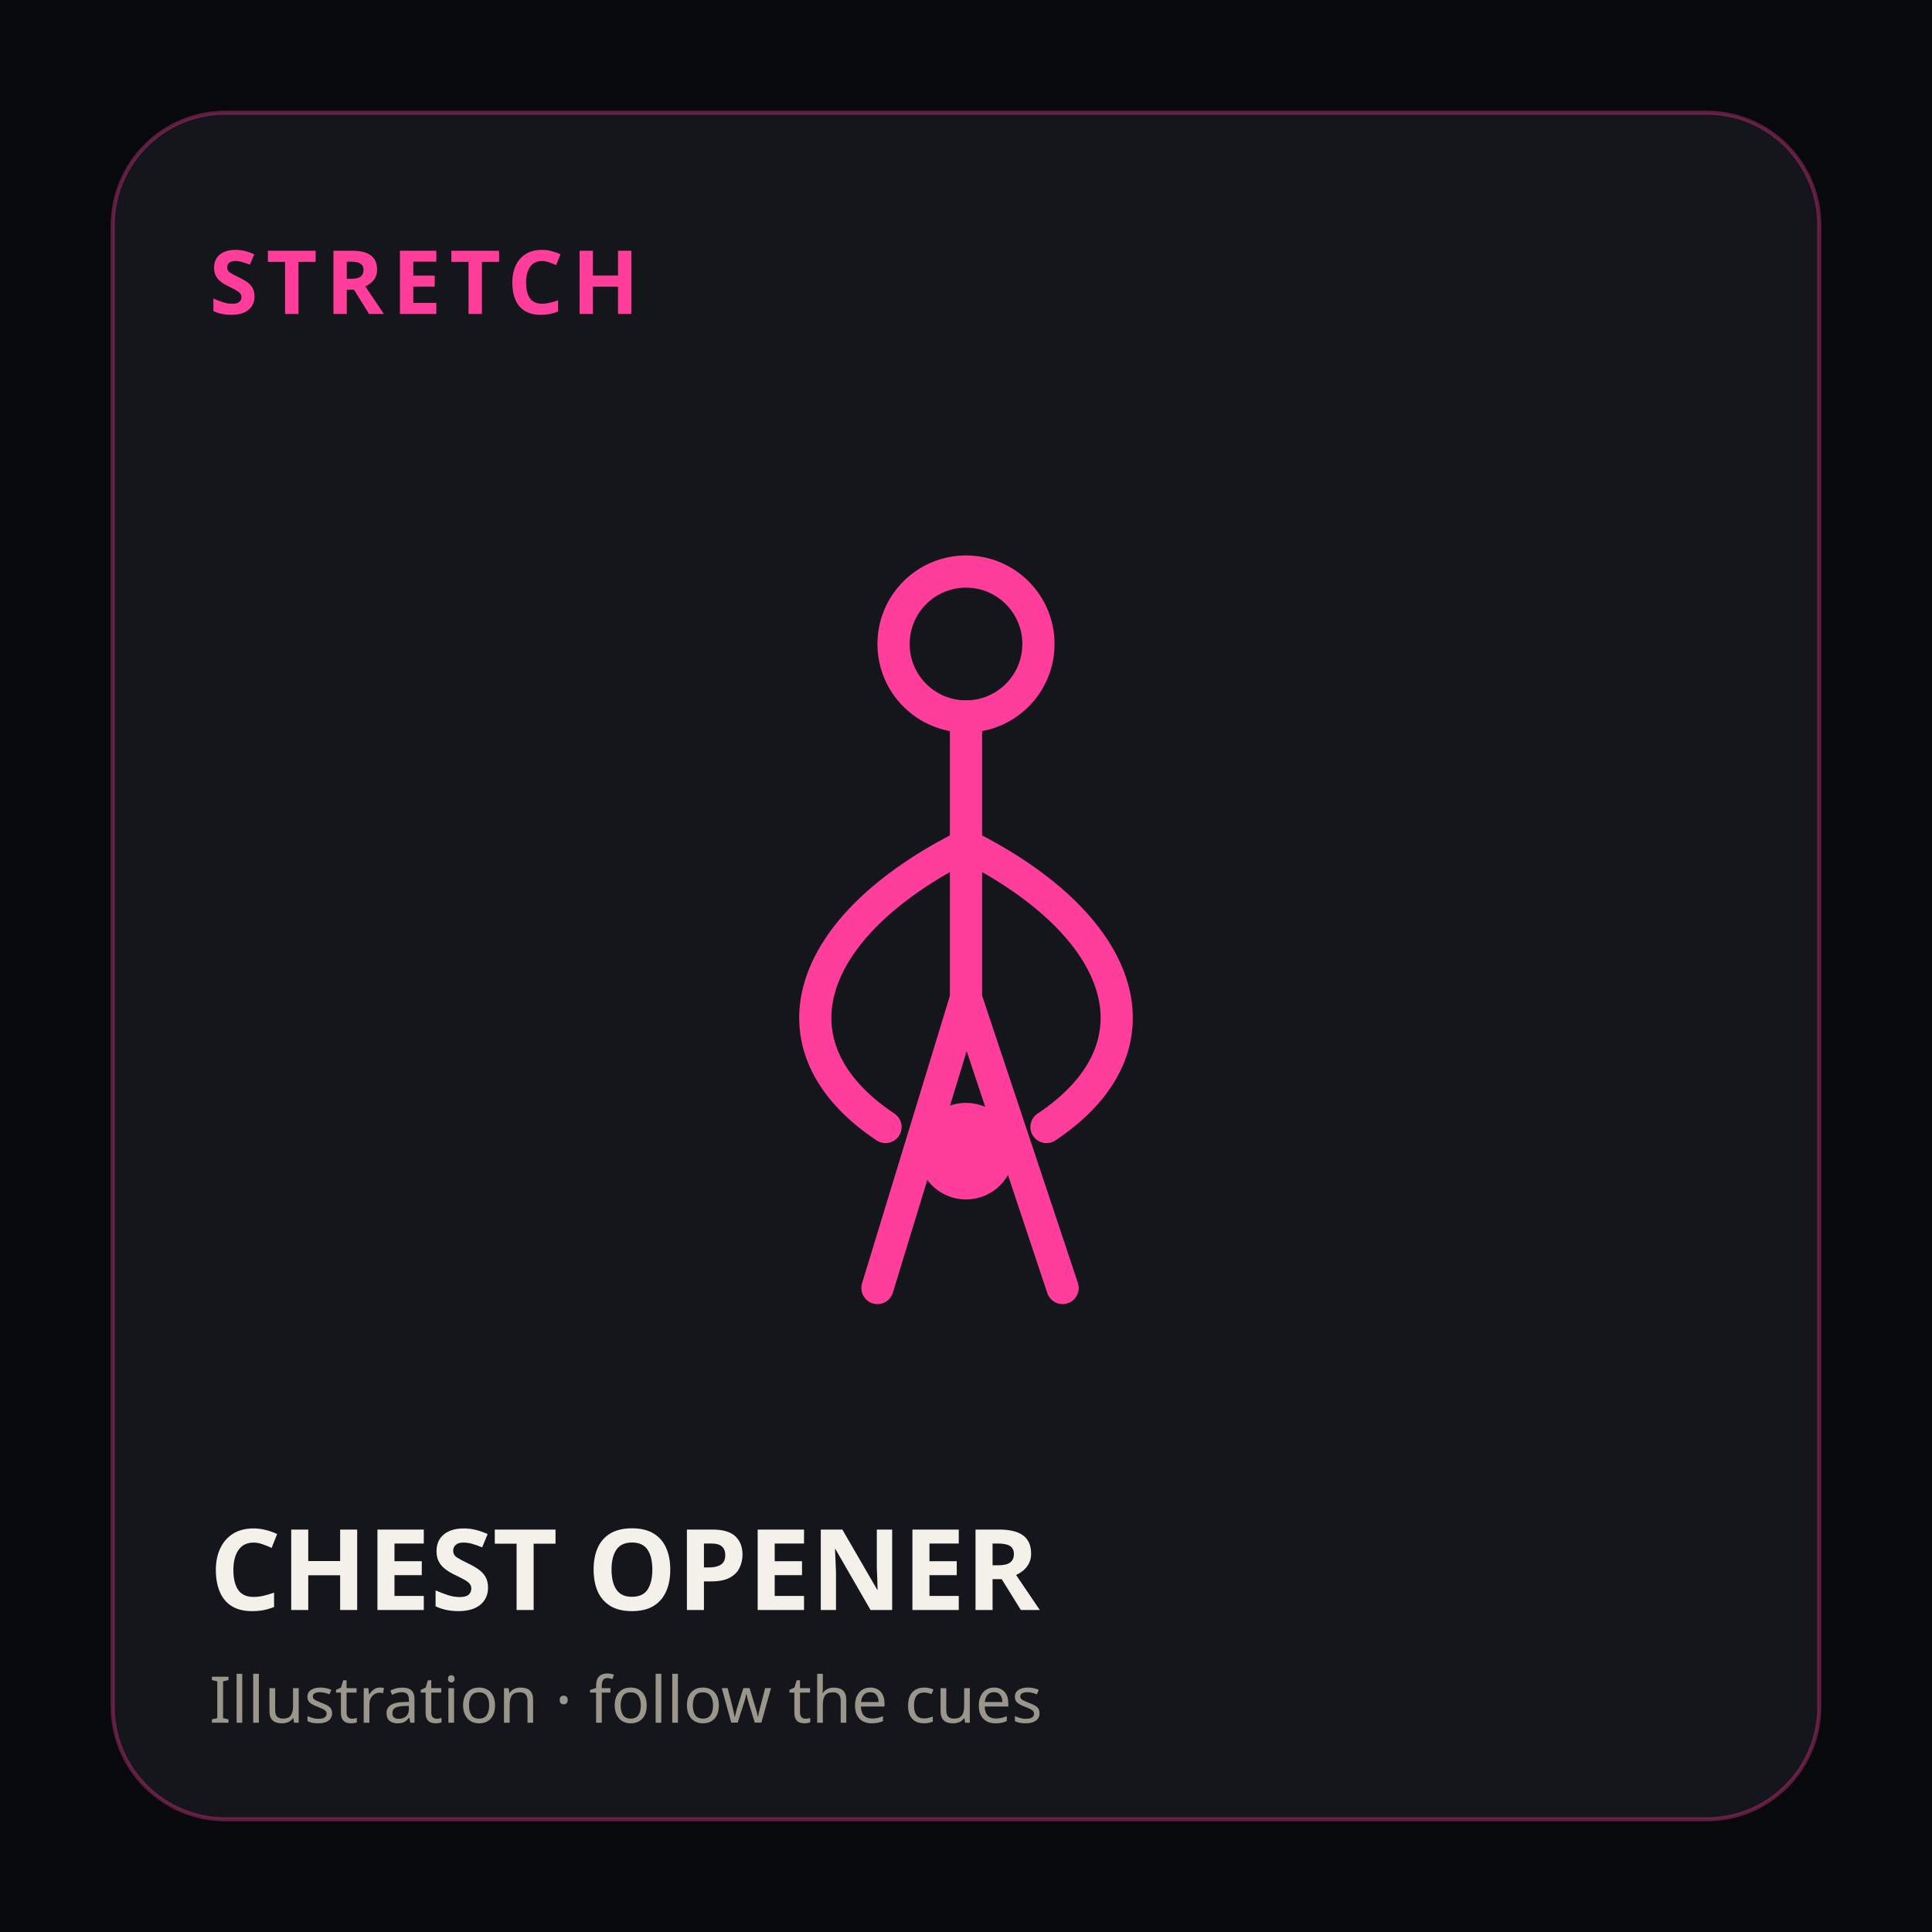
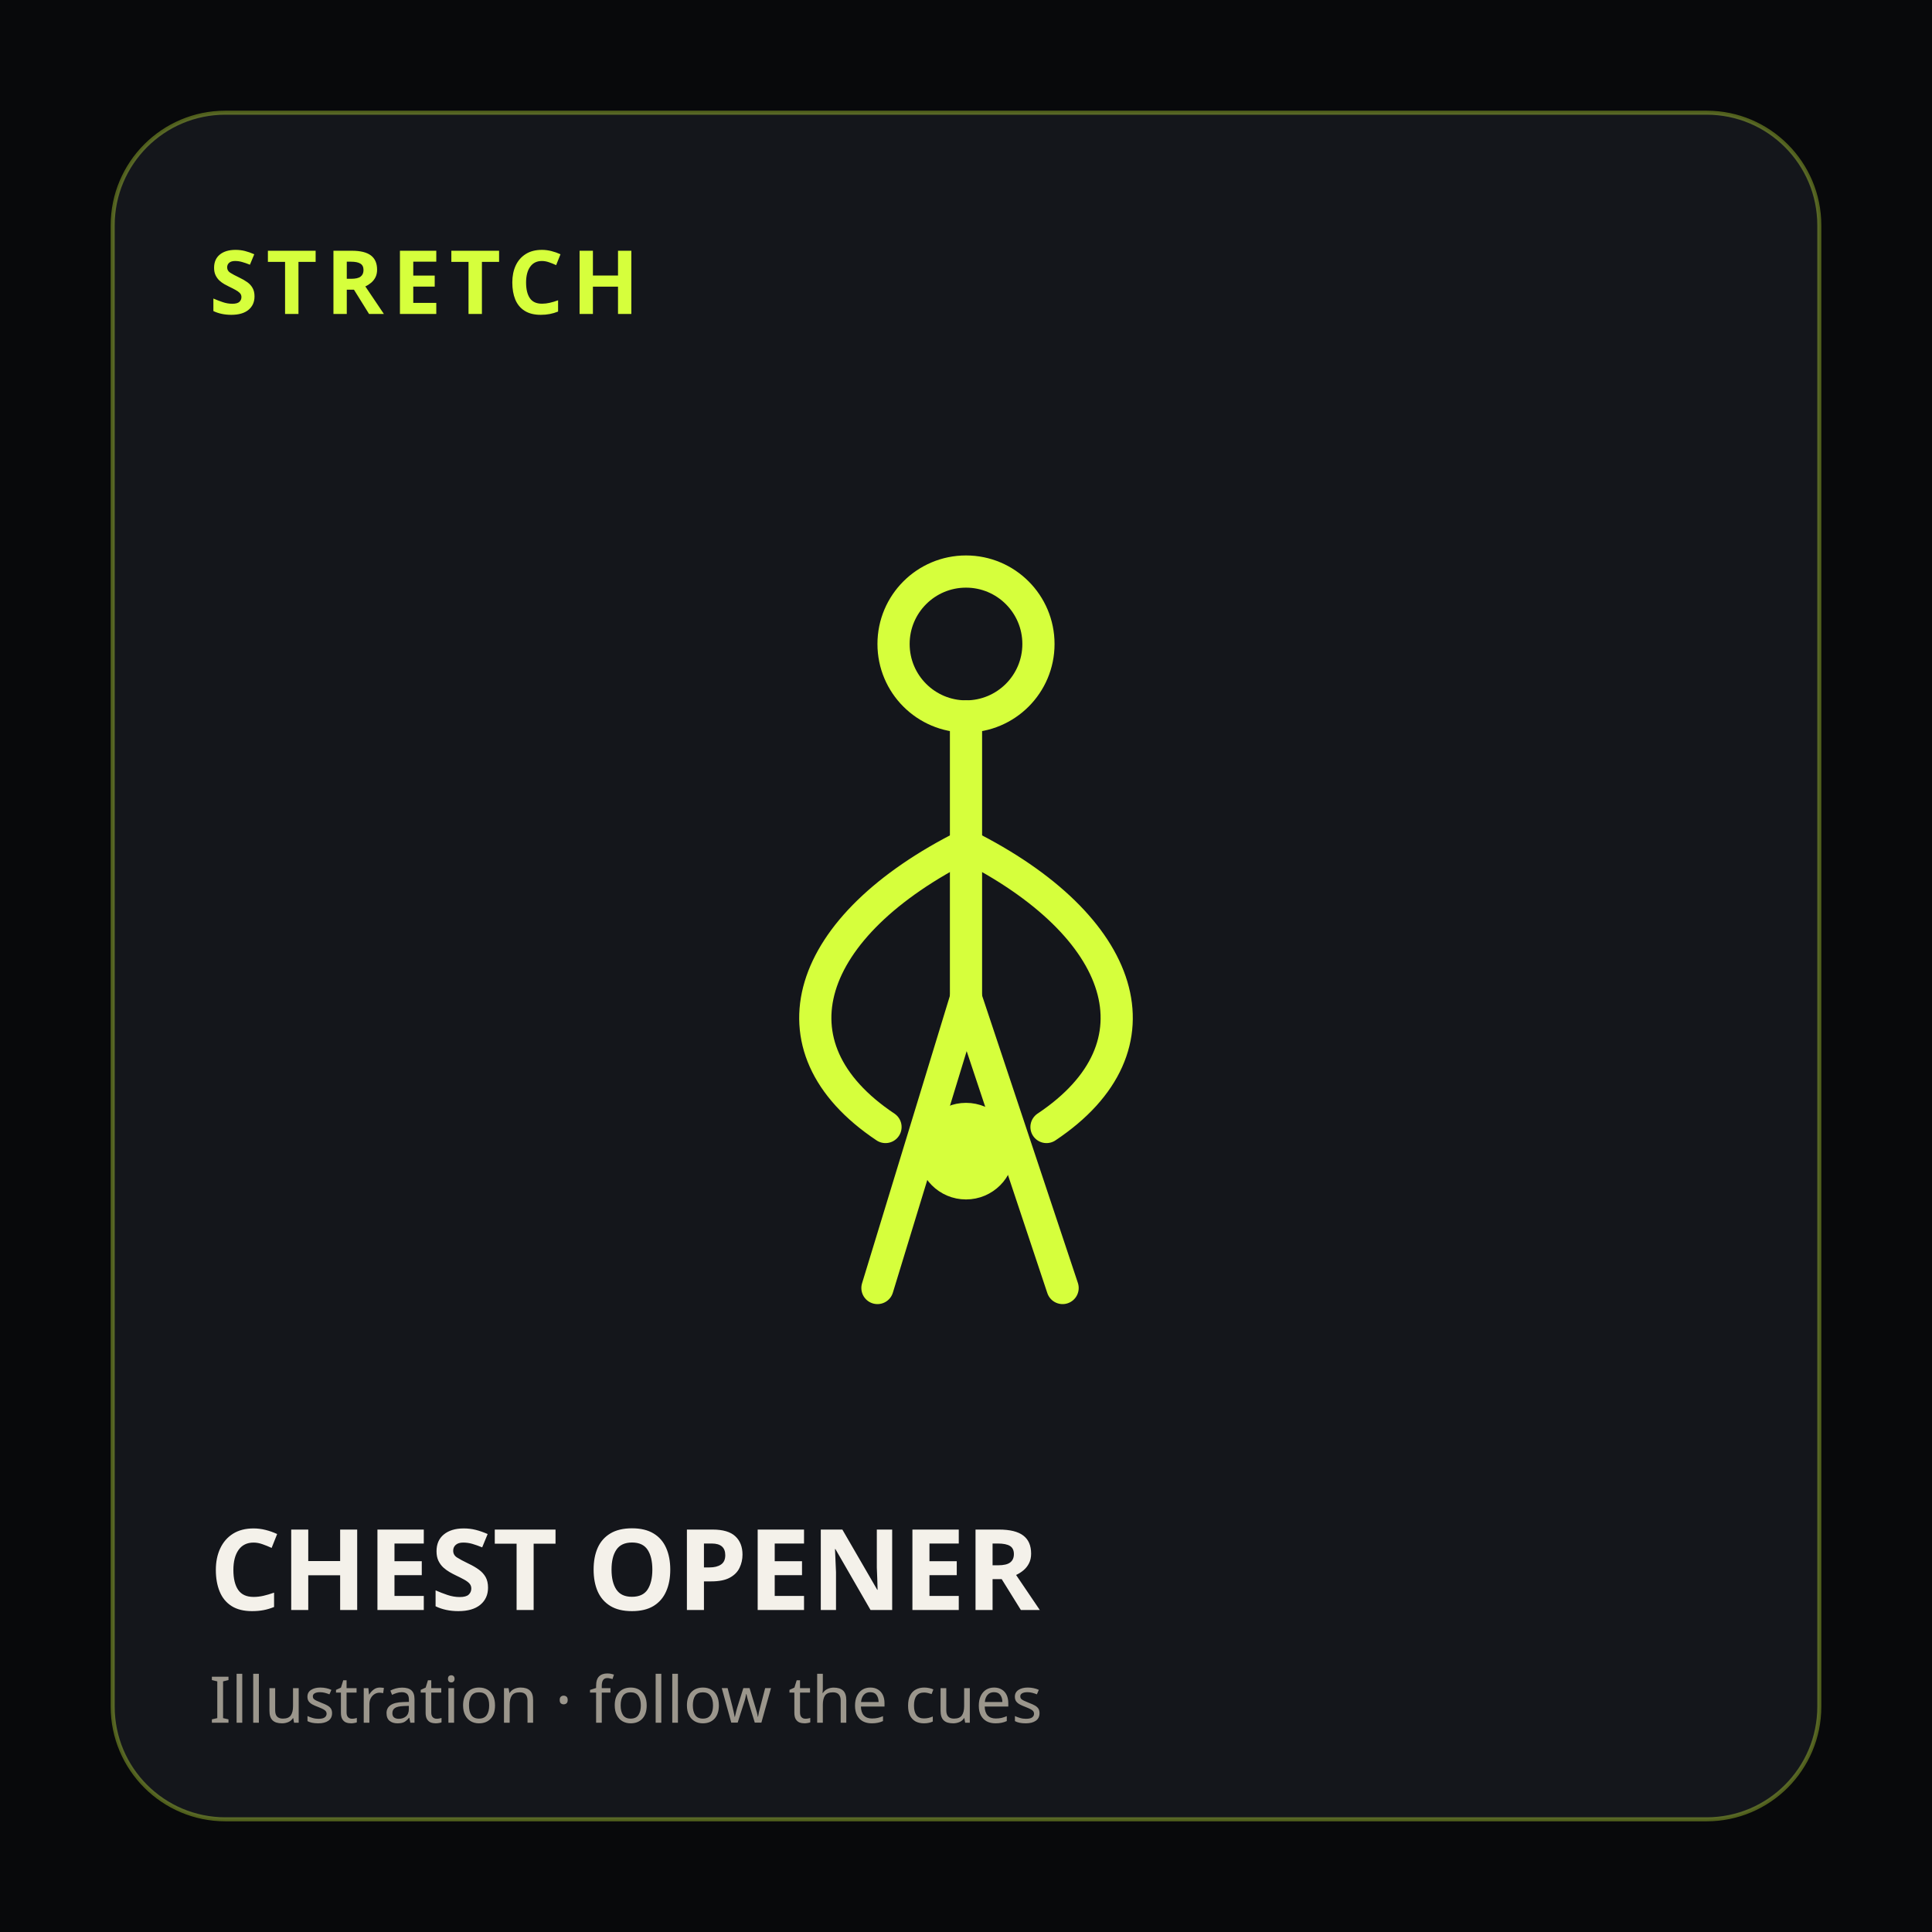
<svg xmlns="http://www.w3.org/2000/svg" width="480" height="480" viewBox="0 0 480 480" role="img">
  <rect width="480" height="480" fill="#08090b" />
-   <rect x="28" y="28" width="424" height="424" rx="28" fill="#14161b" stroke="#ff3d9a" stroke-opacity="0.35" />
-   <text x="52" y="78" fill="#ff3d9a" font-family="ui-sans-serif,system-ui,sans-serif" font-size="22" font-weight="700" letter-spacing="2">STRETCH</text>
-   <g fill="none" stroke="#ff3d9a" stroke-width="8" stroke-linecap="round" stroke-linejoin="round">
+   <rect x="28" y="28" width="424" height="424" rx="28" fill="#14161b" stroke="#d6ff3c" stroke-opacity="0.35" />
+   <text x="52" y="78" fill="#d6ff3c" font-family="ui-sans-serif,system-ui,sans-serif" font-size="22" font-weight="700" letter-spacing="2">STRETCH</text>
+   <g fill="none" stroke="#d6ff3c" stroke-width="8" stroke-linecap="round" stroke-linejoin="round">
    <circle cx="240" cy="160" r="18" fill="#14161b" />
    <path d="M240 178 v70" />
    <path d="M240 210 c-40 20-50 50-20 70" />
    <path d="M240 210 c40 20 50 50 20 70" />
-     <circle cx="240" cy="286" r="8" fill="#ff3d9a" />
+     <circle cx="240" cy="286" r="8" fill="#d6ff3c" />
    <path d="M240 248 l-22 72 M240 248 l24 72" />
  </g>
  <text x="52" y="400" fill="#f4f1ea" font-family="ui-sans-serif,system-ui,sans-serif" font-size="28" font-weight="700">CHEST OPENER</text>
  <text x="52" y="428" fill="#9b968c" font-family="ui-sans-serif,system-ui,sans-serif" font-size="16">Illustration · follow the cues</text>
</svg>
